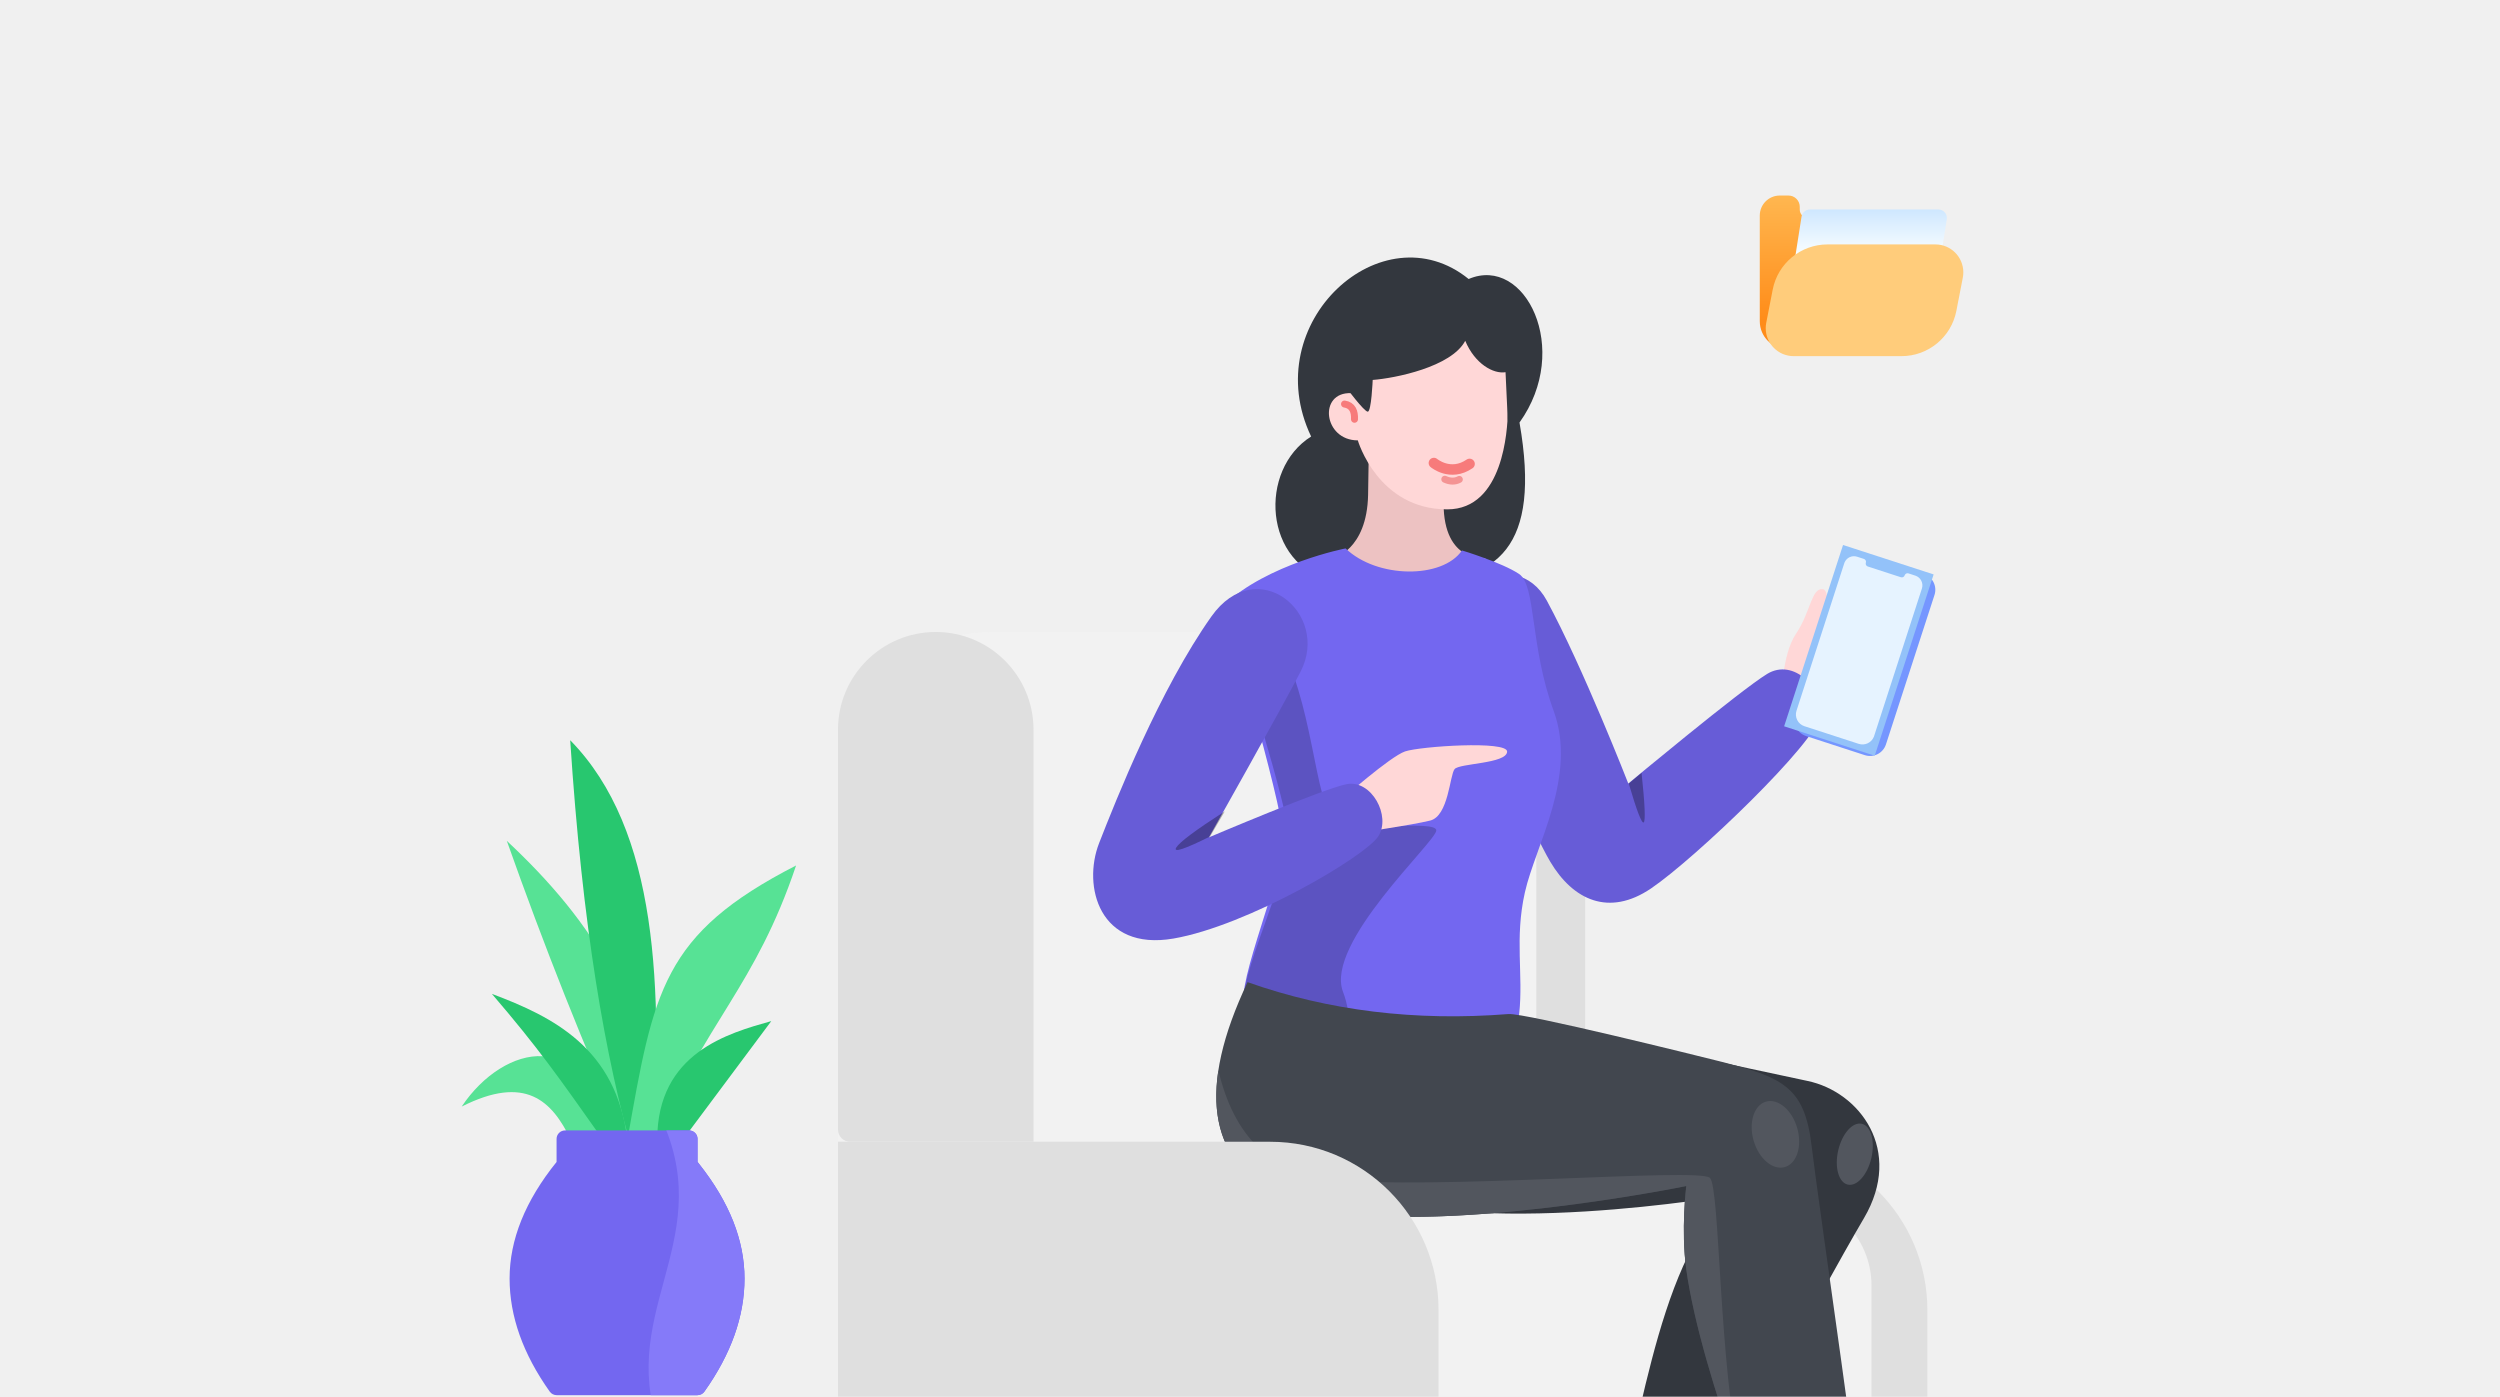
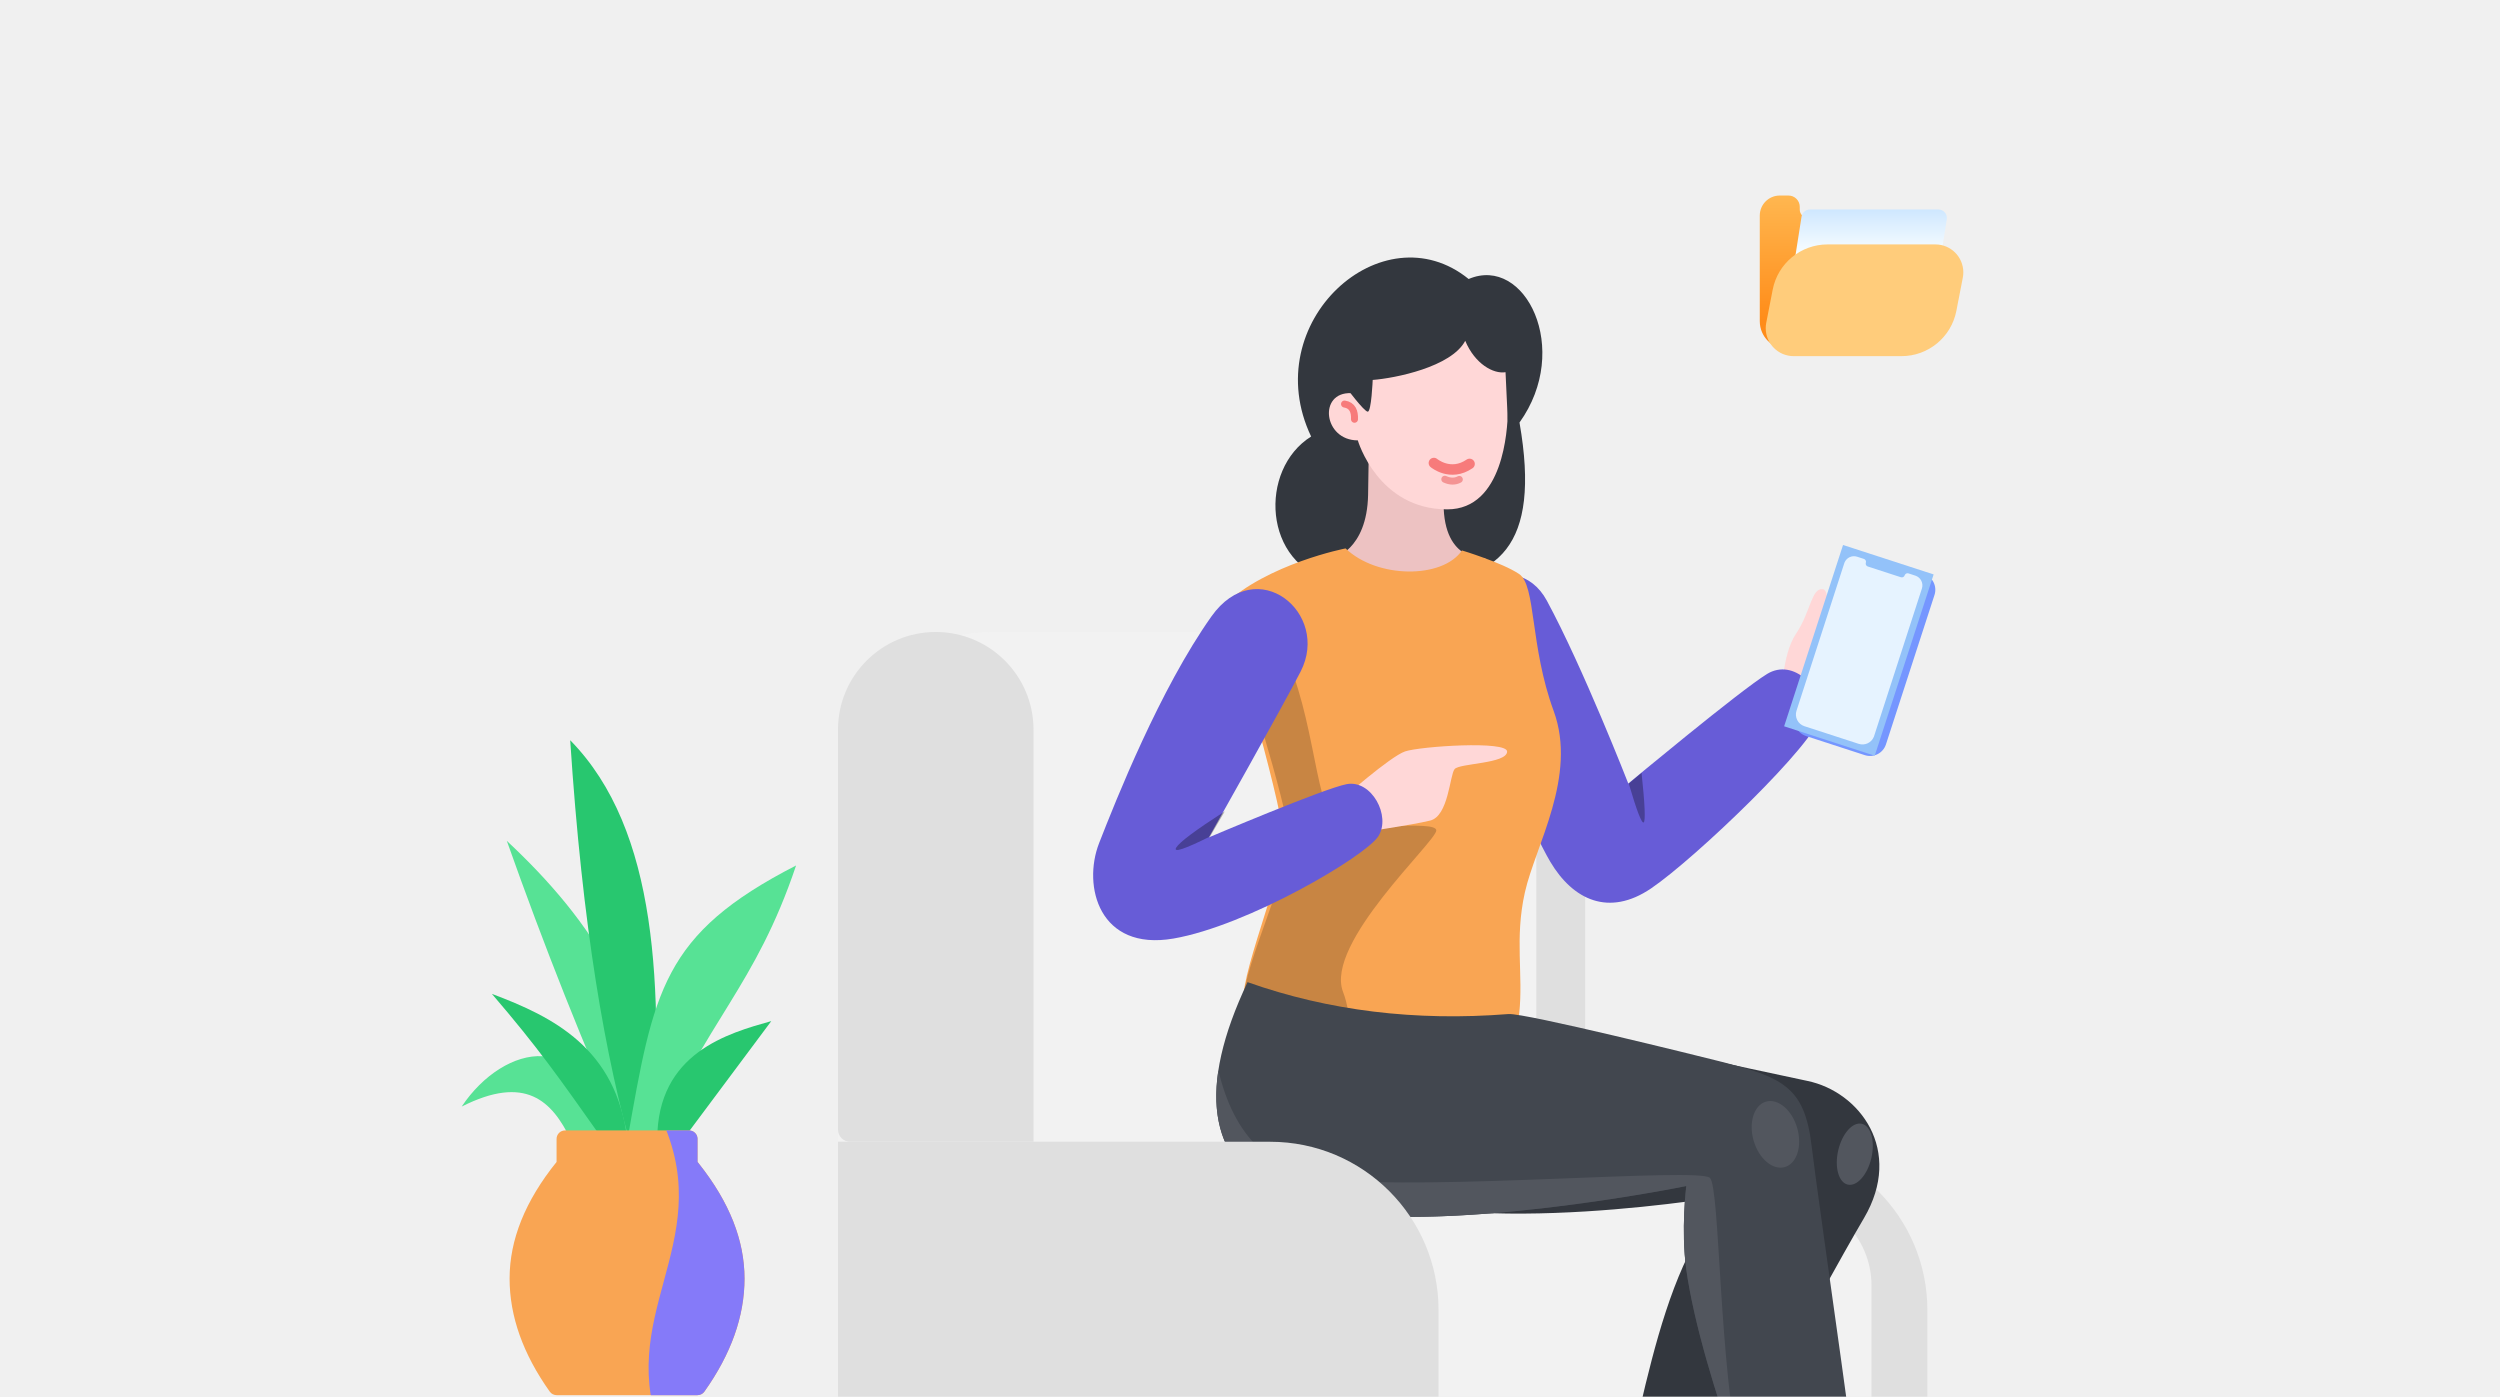
<svg xmlns="http://www.w3.org/2000/svg" xmlns:xlink="http://www.w3.org/1999/xlink" width="358px" height="200px" viewBox="0 0 358 200" version="1.1">
  <defs>
    <path d="M6,0 L352,0 C355.314,-6.08718376e-16 358,2.686 358,6 L358,200 L358,200 L0,200 L0,6 C-4.05812251e-16,2.686 2.686,6.08718376e-16 6,0 Z" id="path-1" />
    <linearGradient x1="50%" y1="81.177%" x2="50%" y2="-34.513%" id="linearGradient-3">
      <stop stop-color="#FF8C19" offset="0%" />
      <stop stop-color="#FFC967" offset="100%" />
    </linearGradient>
    <linearGradient x1="62.11%" y1="31.381%" x2="62.11%" y2="-27.478%" id="linearGradient-4">
      <stop stop-color="#F8FDFF" offset="0%" />
      <stop stop-color="#AAD4FF" offset="100%" />
    </linearGradient>
    <path d="M7.952,0.064 L25.69,0.064 C26.366,0.064 26.914,0.603 26.914,1.268 L26.914,4.578 C31.399,10.144 33.642,15.71 33.642,21.277 C33.642,26.672 31.727,32.066 27.896,37.461 C27.668,37.784 27.293,37.976 26.894,37.976 L6.749,37.976 C6.349,37.976 5.975,37.784 5.746,37.461 C1.915,32.066 0,26.672 0,21.277 C0,15.815 2.159,10.354 6.477,4.893 L6.728,4.578 L6.728,1.268 C6.728,0.603 7.276,0.064 7.952,0.064 Z" id="path-5" />
  </defs>
  <g id="📝-Pages-New" stroke="none" stroke-width="1" fill="none" fill-rule="evenodd">
    <g id="Knowledge-Base" transform="translate(-1052, -791)">
      <g id="Illustration" transform="translate(1052, 791)">
        <mask id="mask-2" fill="white">
          <use xlink:href="#path-1" />
        </mask>
        <g id="Mask" />
        <g mask="url(#mask-2)">
          <g transform="translate(178, 136.5) scale(-1, 1) translate(-178, -136.5) translate(66, 28)">
            <path d="M38.111,135.5 L100,135.5 L100,135.5 L100,201.5 C100,203.709 98.209,205.5 96,205.5 L18,205.5 C15.791,205.5 14,203.709 14,201.5 L14,159.611 C14,146.295 24.795,135.5 38.111,135.5 Z" id="Rectangle" fill="#DFDFDF" />
            <path d="M86.58,62.796 L100,62.5 L100,62.5 L100,142.5 L63,142.5 L63,86.901 C63,73.792 73.474,63.084 86.58,62.796 Z" id="Rectangle" fill="#DFDFDF" />
            <path d="M94.111,62.5 L148.16,62.5 C160.222,62.5 170,72.278 170,84.34 L170,141.753 C170,142.718 169.218,143.5 168.253,143.5 L70,143.5 L70,143.5 L70,86.611 C70,73.295 80.795,62.5 94.111,62.5 Z" id="Rectangle" fill="#F2F2F2" />
            <path d="M156,62.5 C163.732,62.5 170,68.768 170,76.5 L170,133.753 C170,134.718 169.218,135.5 168.253,135.5 L142,135.5 L142,135.5 L142,76.5 C142,68.768 148.268,62.5 156,62.5 Z" id="Rectangle" fill="#DFDFDF" />
            <path d="M34.6,143.5 L96,143.5 L96,143.5 L96,196.5 L22,196.5 L22,156.1 C22,149.141 27.641,143.5 34.6,143.5 Z" id="Rectangle" fill="#F2F2F2" />
            <g id="Wom1.4" stroke-width="1" fill="none" transform="translate(67, 112.5) scale(-1, 1) translate(-67, -112.5) translate(0, 8.5)">
              <g id="Head" transform="translate(26.64127, 0.378756)">
                <path d="M8.147,46.319 C-1.785,44.004 -2.439,30.361 5.112,25.629 C-2.676,9.292 15.333,-6.928 27.669,3.075 C35.756,-0.389 42.476,13.129 34.951,23.628 C38.106,41.654 31.685,46.314 20.109,46.512 L8.147,46.319 Z" id="Path" fill="#33373E" />
                <path d="M8.271,43.06 C8.271,43.06 13.102,41.925 13.27,34.003 C13.437,26.08 13.32,23.376 13.32,23.376 L23.962,23.184 C23.962,23.184 24.078,32.013 24.08,35.207 C24.084,43.785 30.057,43.06 30.057,43.06 C30.057,43.06 28.815,50.016 19.172,50.558 C11.642,50.983 8.271,43.06 8.271,43.06 Z" id="Path" fill="#EDC2C2" />
                <path d="M10.839,19.42 C6.091,19.236 6.866,26.191 11.797,26.182 C11.797,26.182 14.662,36.062 24.607,36.062 C32.684,36.062 33.209,24.546 33.282,22.249 C33.361,19.8 33.371,11.753 33.371,11.753 L10.654,11.742 L10.839,19.42 Z" id="Path" fill="#FFD7D7" />
                <path d="M22.866,28.633 C22.866,28.633 24.498,31.274 27.688,30.334" id="Path" stroke="#F77B7B" stroke-width="1.5" stroke-linecap="round" transform="translate(25.27694, 29.58442) rotate(-18) translate(-25.27694, -29.58442) " />
                <path d="M24.249,31.785 C24.998,32.099 25.708,32.099 26.329,31.738" id="Path" stroke="#F49494" stroke-linecap="round" transform="translate(25.28918, 31.87678) rotate(2) translate(-25.28918, -31.87678) " />
                <path d="M11.057,23.277 C11.356,22.201 11.224,21.261 10.156,20.832" id="Path-8" stroke="#F77B7B" stroke-linecap="round" transform="translate(10.6761, 22.05471) rotate(-13) translate(-10.6761, -22.05471) " />
                <path d="M10.088,18.56 C10.088,18.56 12.69,22.055 13.217,22.073 C13.744,22.092 13.929,17.529 13.929,17.529 C17.121,17.285 25.199,15.675 27.18,11.924 C28.564,15.234 31.212,16.703 32.951,16.421 L33.281,23.452 L34.093,9.317 L9.451,9.317 L10.088,18.56 Z" id="Path" fill="#33373E" />
              </g>
              <g id="LLeg" transform="translate(30.04037, 107.25)" fill="#33373E">
                <path d="M16.635,0.026 C24.043,0.357 65.276,9.483 72.767,11.034 C80.258,12.584 86.591,20.974 80.879,30.689 C74.463,41.595 57.909,72.567 53.889,79.549 C51.9,83.005 41.864,81.067 44.221,75.267 C48.616,64.455 50.657,37.292 61.861,27.388 C61.861,27.388 24.181,33.951 7.905,26.434 C-3.924,20.969 -1.248,-0.775 16.635,0.026 Z" id="Path" />
              </g>
              <g id="LArm" transform="translate(52.38391, 45.76)">
                <path d="M46.782,17.675 C46.782,17.675 46.699,11.643 48.807,8.49 C50.916,5.338 50.999,1.989 52.595,2.099 C54.191,2.208 52.611,9.992 52.611,9.992 C52.611,9.992 54.636,9.218 56.09,8.239 C57.545,7.26 61.955,2.432 62.986,3.288 C64.734,4.745 61.919,12.967 60.386,14.61 C58.848,16.255 50.445,21.661 50.445,21.661 L46.782,17.675 Z" id="Path" fill="#FFD7D7" />
                <path d="M1.256,14.061 C4.702,22.06 11.012,36.754 13.613,41.138 C16.873,46.628 22.014,49.047 28.033,44.973 C34.357,40.693 51.771,23.999 52.282,20.217 C52.788,16.435 48.526,11.898 44.669,14.247 C40.812,16.596 24.787,29.942 24.787,29.942 C24.787,29.942 18.32,13.351 13.117,3.74 C8.611,-4.575 -3.99,1.9 1.256,14.061 Z" id="Path" fill="#675CD7" />
                <path d="M24.854,29.951 C26.012,33.882 26.726,35.733 26.997,35.506 C27.268,35.278 27.164,32.913 26.687,28.41 L24.854,29.951 Z" id="Path" fill-opacity="0.303" fill="#000000" />
              </g>
              <g id="PhoneMini4" transform="translate(110.3976, 56.90821) scale(-1, 1) rotate(-18) translate(-110.3976, -56.90821) translate(102.3976, 42.40821)">
                <g id="Group-3" transform="translate(0, 0)">
                  <path d="M2.834,1.009 L11.674,1.009 C12.999,1.009 14.074,2.083 14.074,3.409 L14.074,25.909 C14.074,27.234 12.999,28.309 11.674,28.309 L2.834,28.309 C1.509,28.309 0.434,27.234 0.434,25.909 L0.434,3.409 C0.434,2.083 1.509,1.009 2.834,1.009 Z" id="Rectangle" fill="#7596FF" fill-rule="nonzero" />
                  <rect id="Rectangle" fill="#93C2F9" x="1.461" y="0.65" width="13.64" height="27.3" />
                  <path d="M3.899,1.625 L4.934,1.625 C5.145,1.625 5.32,1.777 5.356,1.977 L5.363,2.055 C5.363,2.292 5.555,2.484 5.793,2.484 L10.781,2.484 C10.991,2.484 11.167,2.332 11.203,2.132 L11.21,2.055 C11.21,1.817 11.402,1.625 11.639,1.625 L12.669,1.625 C13.433,1.625 14.06,2.214 14.121,2.964 L14.126,3.085 L14.126,3.085 L14.106,25.285 C14.104,26.254 13.319,27.038 12.351,27.04 L4.167,27.04 C3.241,27.041 2.482,26.323 2.418,25.412 L2.413,25.287 C2.413,25.286 2.413,25.285 2.415,25.285 L2.434,3.09 C2.435,2.281 3.091,1.625 3.899,1.625 Z" id="Rectangle" fill="#E6F3FF" fill-rule="nonzero" />
                </g>
              </g>
              <g id="Body" transform="translate(19.19922, 42.03301)">
-                 <path d="M0,8.15 C0,8.15 8.305,35.978 8.551,41.246 C8.797,46.514 1.758,61.997 2.957,65.911 C5.72,74.954 40.995,78.848 42.343,66.682 C42.971,61.009 41.663,55.917 43.17,49.231 C44.672,42.546 50.709,32.612 47.285,23.271 C43.861,13.931 44.778,5.29 42.329,3.657 C39.88,2.024 34.156,0.289 34.156,0.289 C31.372,4.389 21.973,4.329 17.489,-4.61852778e-14 C17.489,-4.61852778e-14 6.348,2.163 0,8.15 Z" id="Path" fill="#7367F0" />
+                 <path d="M0,8.15 C0,8.15 8.305,35.978 8.551,41.246 C8.797,46.514 1.758,61.997 2.957,65.911 C5.72,74.954 40.995,78.848 42.343,66.682 C42.971,61.009 41.663,55.917 43.17,49.231 C44.672,42.546 50.709,32.612 47.285,23.271 C43.861,13.931 44.778,5.29 42.329,3.657 C39.88,2.024 34.156,0.289 34.156,0.289 C31.372,4.389 21.973,4.329 17.489,-4.61852778e-14 C17.489,-4.61852778e-14 6.348,2.163 0,8.15 Z" id="Path" fill="#f9a553" />
                <path d="M7.442,12.657 C12.978,21.448 12.961,36.755 15.934,38.76 C18.907,40.764 30.479,38.797 30.479,40.385 C30.479,41.972 14.488,56.522 17.113,63.477 C18.487,67.119 18.115,70.377 15.994,73.251 L15.302,73.1 C9.002,71.675 3.936,69.117 2.957,65.911 C1.758,61.997 9.609,46.514 9.363,41.246 C9.154,36.774 2.553,16.046 0.563,9.882 C2.183,7.021 4.476,7.946 7.442,12.657 Z" id="Path" fill-opacity="0.199" fill="#000000" />
              </g>
              <g id="RArm" transform="translate(0, 47.85625)">
                <path d="M36.081,30.158 C36.081,30.158 43.076,23.962 45.217,23.243 C47.359,22.524 59.9,21.661 59.821,23.285 C59.731,25.026 52.995,24.926 52.297,25.782 C51.599,26.638 51.44,32.491 48.802,33.148 C46.169,33.805 38.275,34.938 38.275,34.938 L36.081,30.158 Z" id="Path" fill="#FFD7D7" />
                <path d="M17.471,3.926 C10.102,14.334 3.81,30.189 1.395,36.371 C-1.021,42.552 1.416,51.876 12.036,50.045 C22.637,48.22 39.504,38.3 41.37,35.406 C43.237,32.513 40.401,27.247 36.831,27.937 C33.523,28.574 17.116,35.556 17.116,35.556 C17.116,35.556 27.672,16.832 30.249,11.813 C34.554,3.431 23.963,-5.246 17.471,3.926 Z" id="Path" fill="#675CD7" />
                <path d="M17.283,35.428 C13.598,37.26 11.98,37.792 12.429,37.024 C12.879,36.255 15.2,34.521 19.393,31.821 L17.283,35.428 Z" id="Path" fill-opacity="0.303" fill="#000000" />
              </g>
              <g id="RLeg" transform="translate(17.86184, 104)">
                <path d="M4.789,0.143 C-2.392,15.318 -0.936,25.511 9.154,30.722 C23.792,38.281 67.612,29.341 67.612,29.341 C67.612,29.341 66.829,35.65 67.612,41.277 C69.657,55.972 79.383,80.456 81.441,83.533 C84.286,87.787 92.955,84.579 93.118,81.036 C93.282,77.494 86.583,32.251 85.565,23.623 C84.552,14.995 81.352,13.742 72.008,11.383 C69.862,10.842 44.476,4.528 42.151,4.712 C28.829,5.766 16.375,4.243 4.789,0.143 Z" id="Path" fill="#42474F" />
                <path d="M16.595,28.373 C31.087,29.998 69.453,26.648 70.994,28.17 C72.465,29.624 72.22,54.905 75.52,69.538 L75.018,68.156 C71.914,59.53 68.692,49.038 67.612,41.277 C66.829,35.65 67.612,29.341 67.612,29.341 L65.845,29.683 C57.515,31.249 22.035,37.374 9.154,30.722 C2.175,27.118 -0.673,21.13 0.61,12.759 C2.819,22.221 8.148,27.426 16.595,28.373 Z" id="Path" fill="#52565E" />
                <ellipse id="Oval" fill="#52565E" transform="translate(91.74491, 24.78125) rotate(13) translate(-91.74491, -24.78125) " cx="91.745" cy="24.781" rx="2.436" ry="4.469" />
                <ellipse id="Oval" fill="#52565E" transform="translate(80.37828, 21.9375) rotate(-16) translate(-80.37828, -21.9375) " cx="80.378" cy="21.938" rx="3.248" ry="4.875" />
              </g>
            </g>
            <path d="M108.111,135.5 L170,135.5 L170,135.5 L170,203.753 C170,204.718 169.218,205.5 168.253,205.5 L84,205.5 L84,205.5 L84,159.611 C84,146.295 94.795,135.5 108.111,135.5 Z" id="Rectangle" fill="#DFDFDF" />
            <g id="Group-37" stroke-width="1" fill="none" transform="translate(23, 11.5) scale(-1, 1) translate(-23, -11.5) translate(8, 0)">
              <path d="M2.862,0 L4.11,0 C5.002,5.82428401e-17 5.725,0.723 5.725,1.615 L5.725,2.01 C5.725,2.683 6.271,3.229 6.944,3.229 L22,3.229 C24.209,3.229 26,5.02 26,7.229 L26,18 C26,20.209 24.209,22 22,22 L4,22 C1.791,22 2.705415e-16,20.209 0,18 L0,2.862 C-1.93595067e-16,1.282 1.282,2.90392601e-16 2.862,0 Z" id="Rectangle" fill="url(#linearGradient-3)" />
              <path d="M7.184,2 L25.574,2 C26.248,2 26.794,2.546 26.794,3.219 C26.794,3.283 26.789,3.346 26.779,3.408 L24.021,20.97 C23.928,21.563 23.417,22 22.816,22 L4.426,22 C3.752,22 3.206,21.454 3.206,20.781 C3.206,20.717 3.211,20.654 3.221,20.592 L5.979,3.03 C6.072,2.437 6.583,2 7.184,2 Z" id="Rectangle" fill="url(#linearGradient-4)" />
              <path d="M29.075,11.763 L28.149,16.526 C27.419,20.285 24.126,23 20.296,23 L4.852,23 C2.643,23 0.852,21.209 0.852,19 C0.852,18.744 0.876,18.489 0.925,18.237 L1.851,13.474 C2.581,9.715 5.874,7 9.704,7 L25.148,7 C27.357,7 29.148,8.791 29.148,11 C29.148,11.256 29.124,11.511 29.075,11.763 Z" id="Rectangle" fill="#FFCC7B" />
            </g>
            <g id="Group-79" stroke-width="1" fill="none" transform="translate(176, 78)">
              <g id="Group-86">
                <path d="M23.979,58.234 C30.346,43.991 36.13,29.363 41.424,14.412 C29.228,25.78 19.744,39.63 21.095,58.234 L23.979,58.234 Z" id="Path-113" fill="#57E295" />
                <path d="M20.586,59.721 C19.079,35.435 19.718,12.88 32.347,0 C30.605,26.665 27.346,45.45 23.219,59.721 L20.586,59.721 Z" id="Rectangle" fill="#28C76F" />
                <path d="M20.007,57.192 C12.951,40.221 5.861,35.356 2.45563569e-14,17.935 C19.181,27.771 20.383,35.893 24.148,57.192 L20.007,57.192 Z" id="Path-112" fill="#57E295" />
                <path d="M16.209,57.192 L3.551,40.221 C9.665,41.944 19.883,44.735 19.883,57.192 L16.209,57.192 Z" id="Path-114" fill="#28C76F" />
                <path d="M28.048,57.192 L32.271,57.192 C34.954,51.651 38.735,47.837 47.884,52.461 C41.887,43.427 29.583,40.694 28.048,57.192 Z" id="Path-116" fill="#57E295" />
                <path d="M24.164,57.192 L27.675,57.192 C34.12,48.078 36.891,44.106 43.56,36.323 C34.774,39.62 25.756,44.106 24.164,57.192 Z" id="Path-117" fill="#28C76F" />
              </g>
              <g id="Group-85" transform="translate(7.384615, 55.8125)">
                <mask id="mask-6" fill="white">
                  <use xlink:href="#path-5" />
                </mask>
-                 <use id="Rectangle" fill="#7367F0" xlink:href="#path-5" />
+                 <use id="Rectangle" fill="#f9a553" xlink:href="#path-5" />
                <path d="M-4.282,-0.978 L11.622,-0.978 C4.008,16.458 19.027,26.784 11.622,44.155 L-4.282,44.155 L-4.282,-0.978 Z" id="Rectangle" fill="#857AF9" mask="url(#mask-6)" />
              </g>
            </g>
          </g>
        </g>
      </g>
    </g>
  </g>
</svg>
